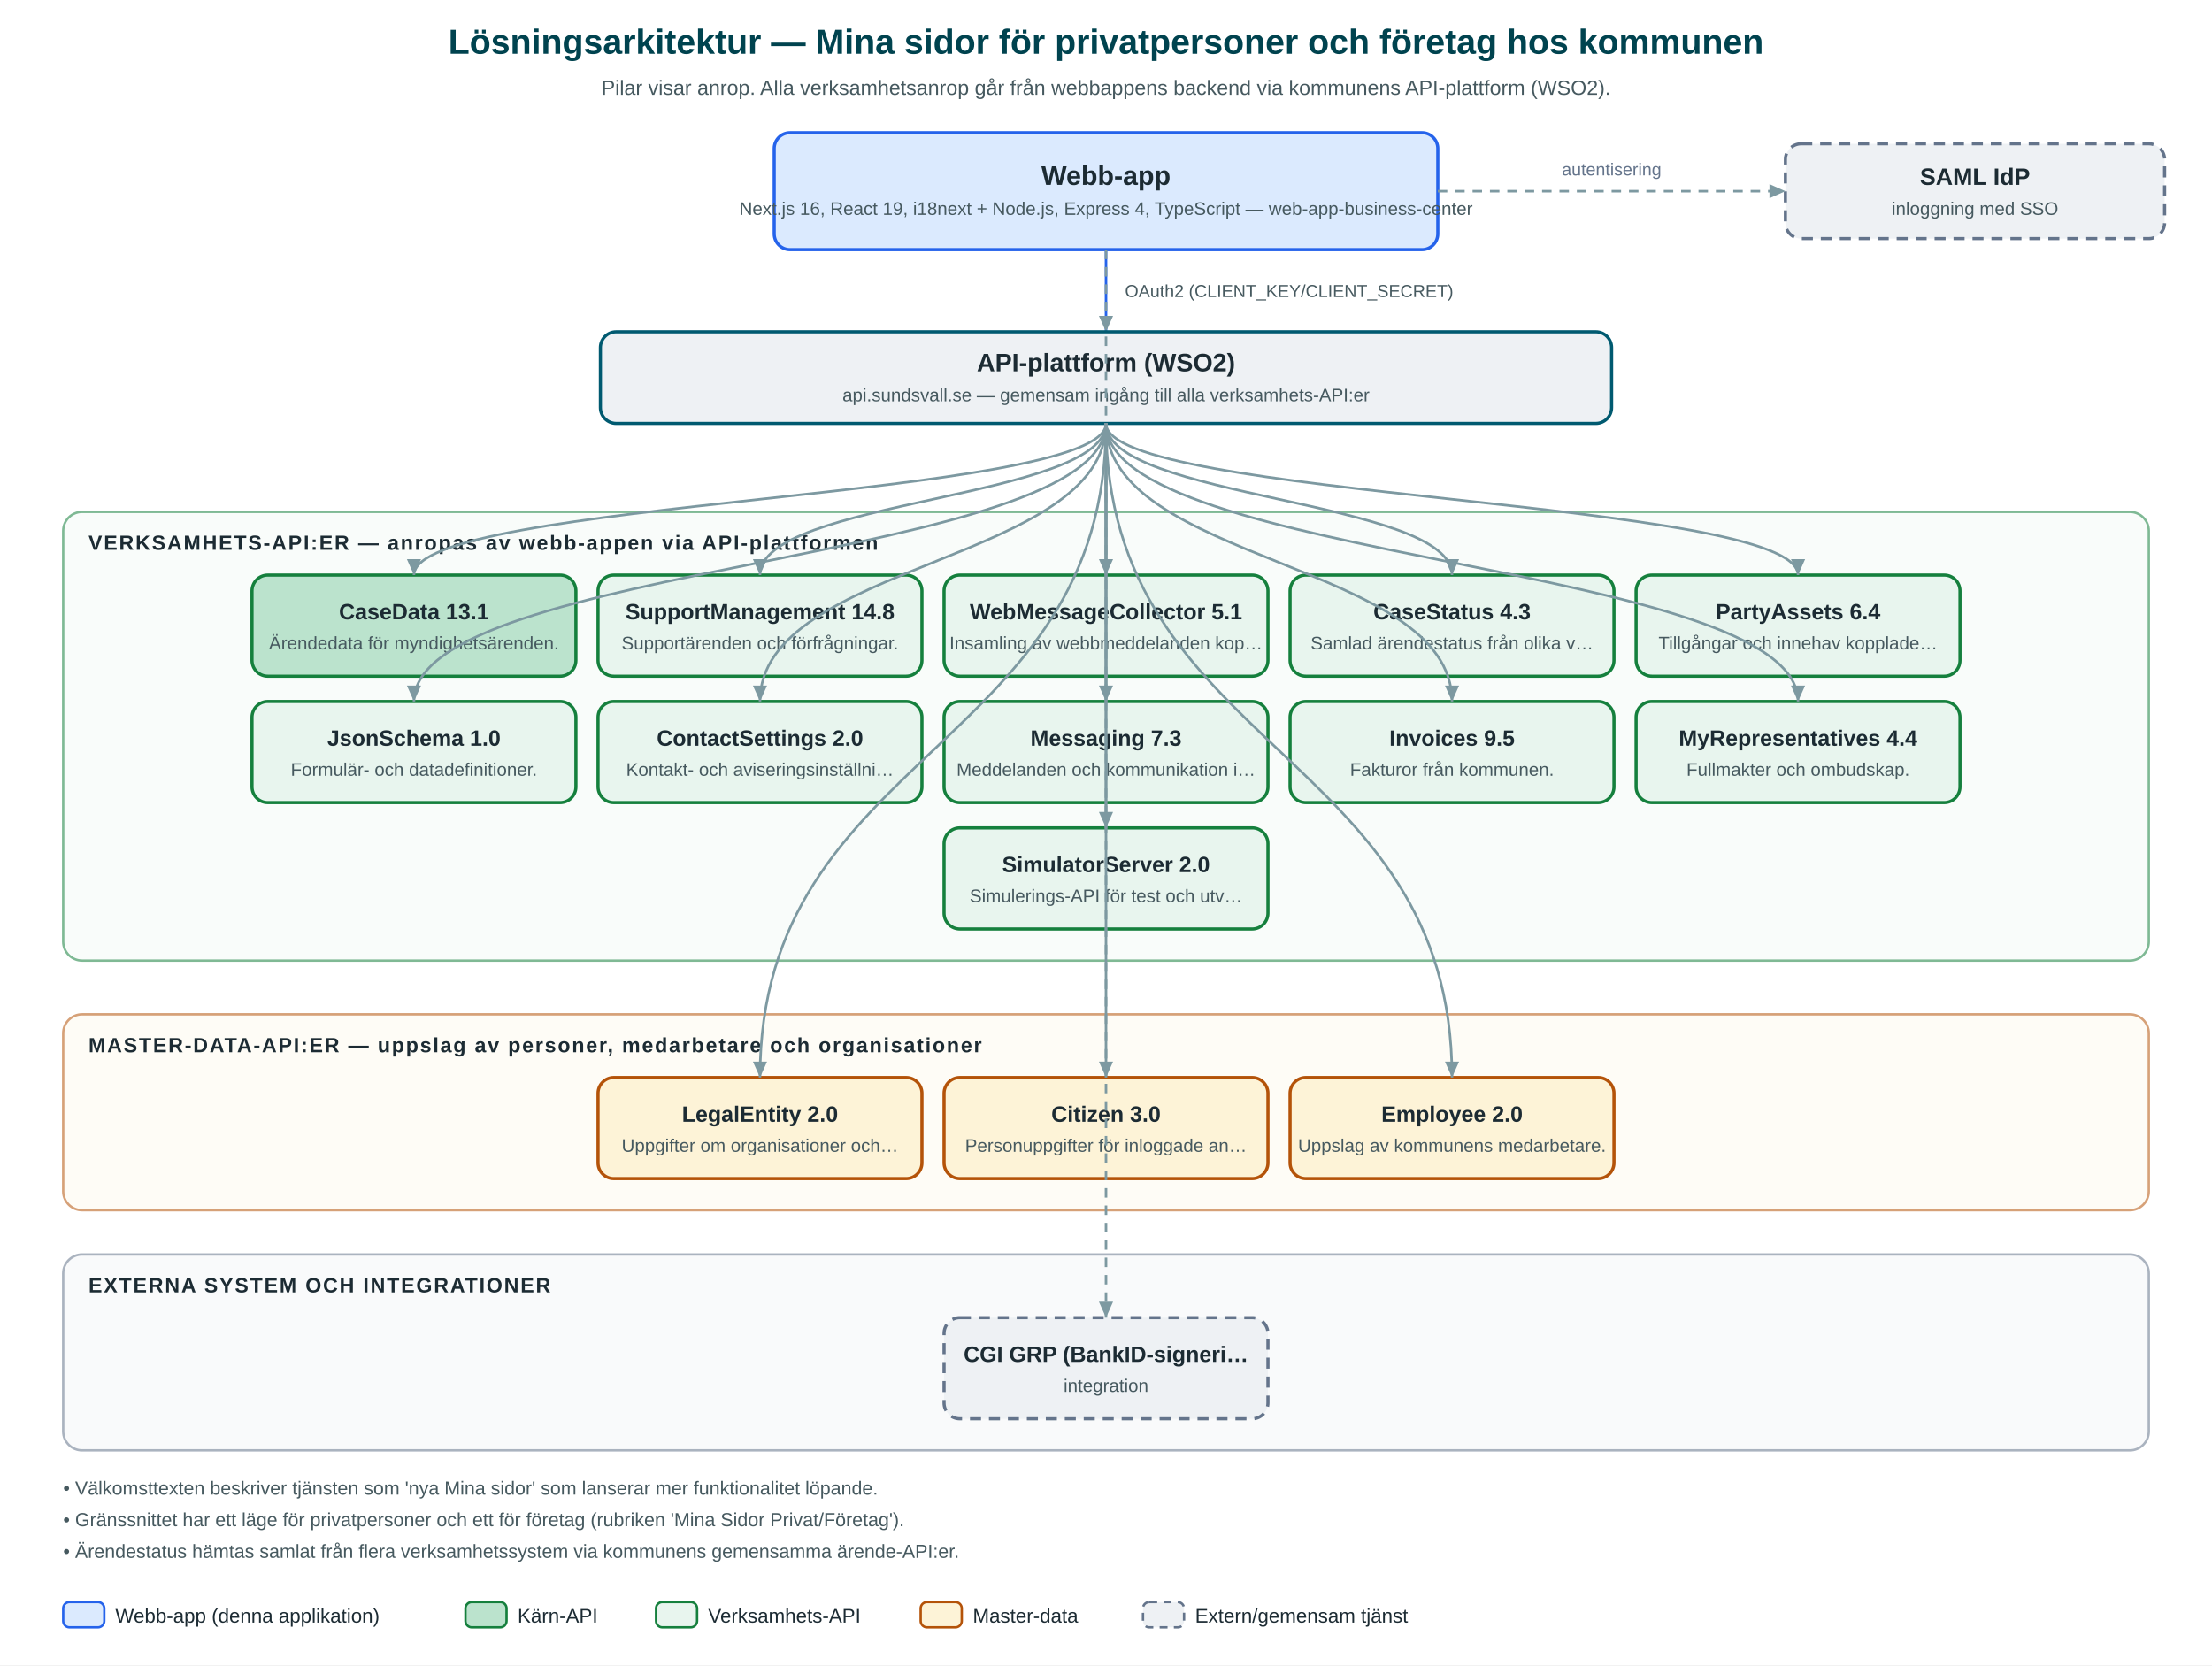
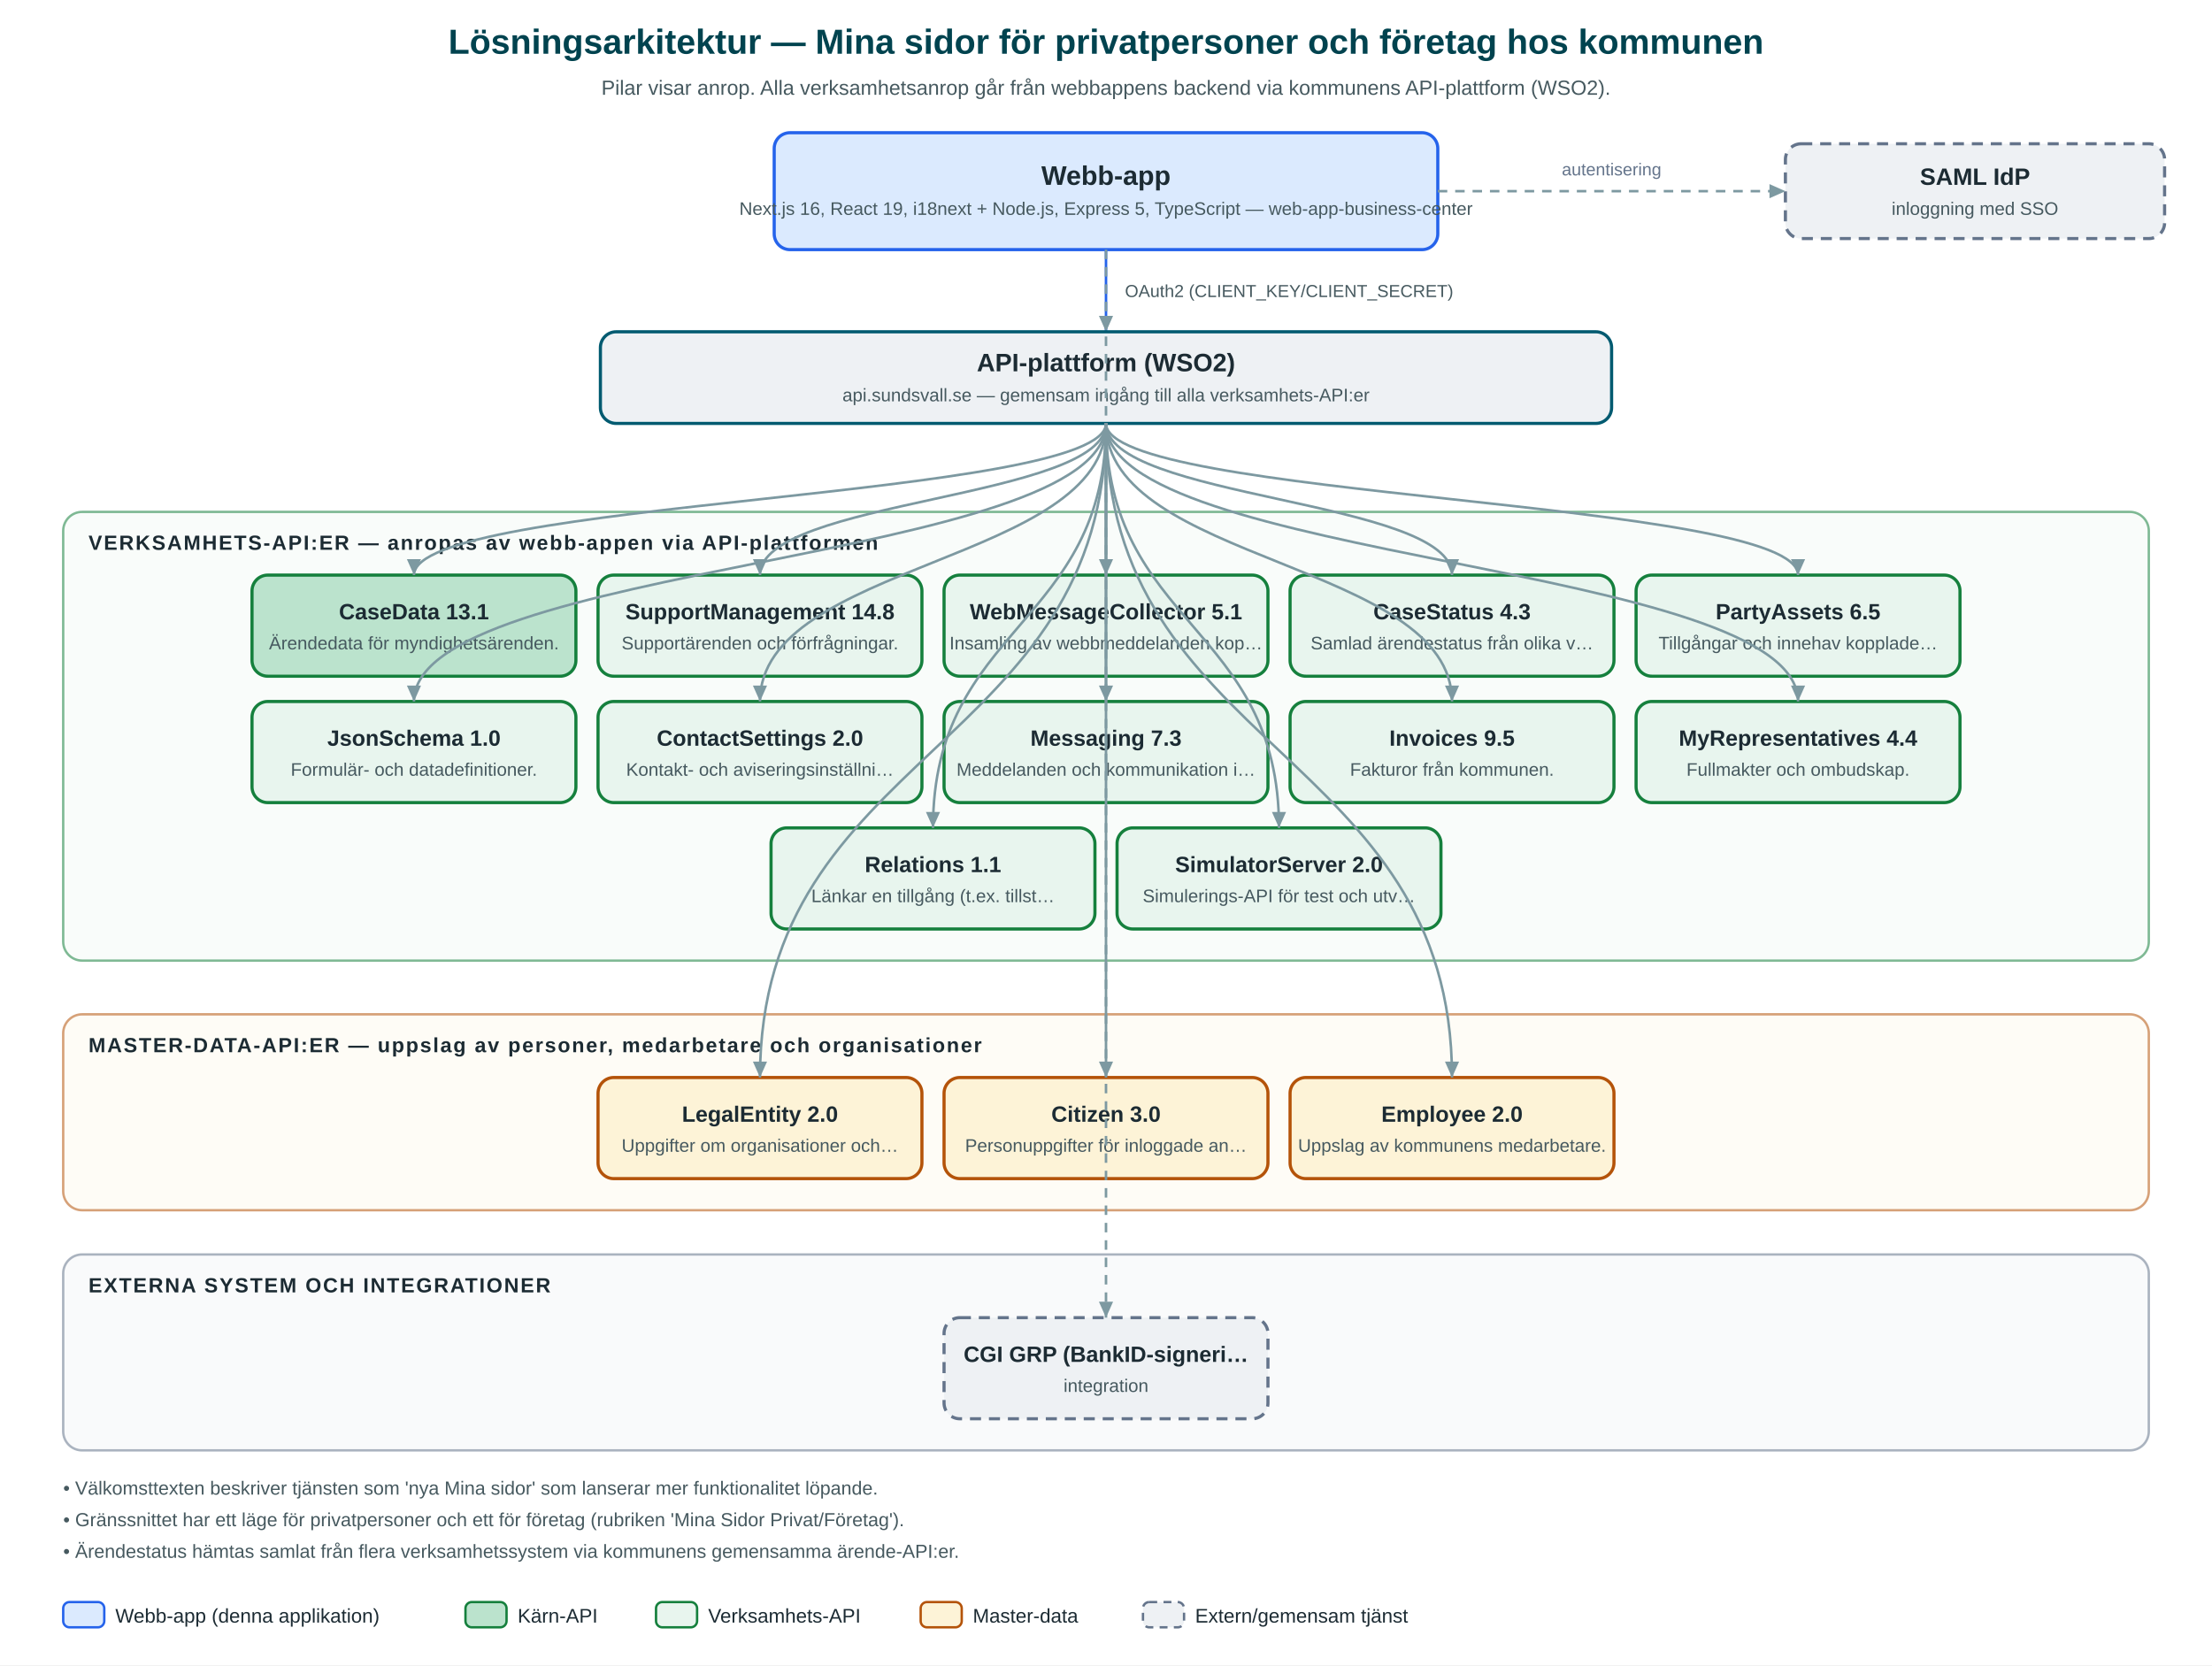
<svg xmlns="http://www.w3.org/2000/svg" viewBox="0 0 1400 1054" font-family="Segoe UI, Helvetica Neue, Arial, sans-serif" role="img" aria-label="Arkitekturdiagram för Mina sidor för privatpersoner och företag hos kommunen">
  <defs>
    <marker id="arr" viewBox="0 0 10 10" refX="9" refY="5" markerWidth="7" markerHeight="7" orient="auto-start-reverse">
      <path d="M 0 1 L 9 5 L 0 9 z" fill="#7d99a1" />
    </marker>
  </defs>
  <rect width="1400" height="1054" fill="#ffffff" />
  <text x="700.0" y="34" text-anchor="middle" font-size="22" font-weight="bold" fill="#00434f">Lösningsarkitektur — Mina sidor för privatpersoner och företag hos kommunen</text>
  <text x="700.0" y="60" text-anchor="middle" font-size="13" fill="#46595f">Pilar visar anrop. Alla verksamhetsanrop går från webbappens backend via kommunens API-plattform (WSO2).</text>
  <rect x="490.0" y="84" rx="10" width="420" height="74" fill="#dbeafe" stroke="#2563eb" stroke-width="2" />
  <text x="700.0" y="117.0" text-anchor="middle" font-size="17" font-weight="bold" fill="#1c2b33">Webb-app</text>
-   <text x="700.0" y="136.0" text-anchor="middle" font-size="11.5" fill="#46595f">Next.js 16, React 19, i18next + Node.js, Express 4, TypeScript — web-app-business-center</text>
+   <text x="700.0" y="136.0" text-anchor="middle" font-size="11.5" fill="#46595f">Next.js 16, React 19, i18next + Node.js, Express 5, TypeScript — web-app-business-center</text>
  <rect x="1130" y="91" rx="10" width="240" height="60" fill="#eef1f4" stroke="#64748b" stroke-width="2" stroke-dasharray="7,5" />
  <text x="1250.0" y="117.0" text-anchor="middle" font-size="15" font-weight="bold" fill="#1c2b33">SAML IdP</text>
  <text x="1250.0" y="136.0" text-anchor="middle" font-size="11.5" fill="#46595f">inloggning med SSO</text>
  <path d="M 910.0 121.0 L 1130 121.0" fill="none" stroke="#7d99a1" stroke-width="1.6" stroke-dasharray="6,5" marker-end="url(#arr)" />
  <text x="1020.0" y="111.0" text-anchor="middle" font-size="11" fill="#64748b">autentisering</text>
  <path d="M 700.0 158 L 700.0 210" fill="none" stroke="#2563eb" stroke-width="1.6" marker-end="url(#arr)" />
  <text x="712.0" y="188" font-size="11" fill="#46595f">OAuth2 (CLIENT_KEY/CLIENT_SECRET)</text>
  <rect x="380.0" y="210" rx="10" width="640" height="58" fill="#eef1f4" stroke="#005a70" stroke-width="2" />
  <text x="700.0" y="235.0" text-anchor="middle" font-size="16" font-weight="bold" fill="#1c2b33">API-plattform (WSO2)</text>
  <text x="700.0" y="254.0" text-anchor="middle" font-size="11.5" fill="#46595f">api.sundsvall.se — gemensam ingång till alla verksamhets-API:er</text>
  <rect x="40" y="324" rx="12" width="1320" height="284" fill="#f4faf6" stroke="#15803d" stroke-width="1.5" opacity="0.55" />
  <text x="56" y="348" font-size="13" font-weight="bold" letter-spacing="1" fill="#1c2b33">VERKSAMHETS-API:ER — anropas av webb-appen via API-plattformen</text>
  <rect x="159.5" y="364" rx="10" width="205" height="64" fill="#bbe3cd" stroke="#15803d" stroke-width="2" />
  <text x="262.0" y="392.0" text-anchor="middle" font-size="14" font-weight="bold" fill="#1c2b33">CaseData 13.1</text>
  <text x="262.0" y="411.0" text-anchor="middle" font-size="11.5" fill="#46595f">Ärendedata för myndighetsärenden.</text>
  <path d="M 700.0 268 C 700.0 316.0, 262.0 316.0, 262.0 364" fill="none" stroke="#7d99a1" stroke-width="1.6" marker-end="url(#arr)" />
  <rect x="378.5" y="364" rx="10" width="205" height="64" fill="#e8f5ee" stroke="#15803d" stroke-width="2" />
  <text x="481.0" y="392.0" text-anchor="middle" font-size="14" font-weight="bold" fill="#1c2b33">SupportManagement 14.8</text>
  <text x="481.0" y="411.0" text-anchor="middle" font-size="11.5" fill="#46595f">Supportärenden och förfrågningar.</text>
  <path d="M 700.0 268 C 700.0 316.0, 481.0 316.0, 481.0 364" fill="none" stroke="#7d99a1" stroke-width="1.6" marker-end="url(#arr)" />
  <rect x="597.5" y="364" rx="10" width="205" height="64" fill="#e8f5ee" stroke="#15803d" stroke-width="2" />
  <text x="700.0" y="392.0" text-anchor="middle" font-size="14" font-weight="bold" fill="#1c2b33">WebMessageCollector 5.1</text>
  <text x="700.0" y="411.0" text-anchor="middle" font-size="11.5" fill="#46595f">Insamling av webbmeddelanden kop…</text>
  <path d="M 700.0 268 C 700.0 316.0, 700.0 316.0, 700.0 364" fill="none" stroke="#7d99a1" stroke-width="1.6" marker-end="url(#arr)" />
  <rect x="816.5" y="364" rx="10" width="205" height="64" fill="#e8f5ee" stroke="#15803d" stroke-width="2" />
  <text x="919.0" y="392.0" text-anchor="middle" font-size="14" font-weight="bold" fill="#1c2b33">CaseStatus 4.3</text>
  <text x="919.0" y="411.0" text-anchor="middle" font-size="11.5" fill="#46595f">Samlad ärendestatus från olika v…</text>
  <path d="M 700.0 268 C 700.0 316.0, 919.0 316.0, 919.0 364" fill="none" stroke="#7d99a1" stroke-width="1.6" marker-end="url(#arr)" />
  <rect x="1035.5" y="364" rx="10" width="205" height="64" fill="#e8f5ee" stroke="#15803d" stroke-width="2" />
-   <text x="1138.0" y="392.0" text-anchor="middle" font-size="14" font-weight="bold" fill="#1c2b33">PartyAssets 6.4</text>
+   <text x="1138.0" y="392.0" text-anchor="middle" font-size="14" font-weight="bold" fill="#1c2b33">PartyAssets 6.5</text>
  <text x="1138.0" y="411.0" text-anchor="middle" font-size="11.5" fill="#46595f">Tillgångar och innehav kopplade…</text>
  <path d="M 700.0 268 C 700.0 316.0, 1138.0 316.0, 1138.0 364" fill="none" stroke="#7d99a1" stroke-width="1.6" marker-end="url(#arr)" />
  <rect x="159.5" y="444" rx="10" width="205" height="64" fill="#e8f5ee" stroke="#15803d" stroke-width="2" />
  <text x="262.0" y="472.0" text-anchor="middle" font-size="14" font-weight="bold" fill="#1c2b33">JsonSchema 1.0</text>
  <text x="262.0" y="491.0" text-anchor="middle" font-size="11.5" fill="#46595f">Formulär- och datadefinitioner.</text>
  <path d="M 700.0 268 C 700.0 356.0, 262.0 356.0, 262.0 444" fill="none" stroke="#7d99a1" stroke-width="1.6" marker-end="url(#arr)" />
  <rect x="378.5" y="444" rx="10" width="205" height="64" fill="#e8f5ee" stroke="#15803d" stroke-width="2" />
  <text x="481.0" y="472.0" text-anchor="middle" font-size="14" font-weight="bold" fill="#1c2b33">ContactSettings 2.0</text>
  <text x="481.0" y="491.0" text-anchor="middle" font-size="11.5" fill="#46595f">Kontakt- och aviseringsinställni…</text>
  <path d="M 700.0 268 C 700.0 356.0, 481.0 356.0, 481.0 444" fill="none" stroke="#7d99a1" stroke-width="1.6" marker-end="url(#arr)" />
  <rect x="597.5" y="444" rx="10" width="205" height="64" fill="#e8f5ee" stroke="#15803d" stroke-width="2" />
  <text x="700.0" y="472.0" text-anchor="middle" font-size="14" font-weight="bold" fill="#1c2b33">Messaging 7.3</text>
  <text x="700.0" y="491.0" text-anchor="middle" font-size="11.5" fill="#46595f">Meddelanden och kommunikation i…</text>
  <path d="M 700.0 268 C 700.0 356.0, 700.0 356.0, 700.0 444" fill="none" stroke="#7d99a1" stroke-width="1.6" marker-end="url(#arr)" />
  <rect x="816.5" y="444" rx="10" width="205" height="64" fill="#e8f5ee" stroke="#15803d" stroke-width="2" />
  <text x="919.0" y="472.0" text-anchor="middle" font-size="14" font-weight="bold" fill="#1c2b33">Invoices 9.5</text>
  <text x="919.0" y="491.0" text-anchor="middle" font-size="11.5" fill="#46595f">Fakturor från kommunen.</text>
  <path d="M 700.0 268 C 700.0 356.0, 919.0 356.0, 919.0 444" fill="none" stroke="#7d99a1" stroke-width="1.6" marker-end="url(#arr)" />
  <rect x="1035.5" y="444" rx="10" width="205" height="64" fill="#e8f5ee" stroke="#15803d" stroke-width="2" />
  <text x="1138.0" y="472.0" text-anchor="middle" font-size="14" font-weight="bold" fill="#1c2b33">MyRepresentatives 4.4</text>
  <text x="1138.0" y="491.0" text-anchor="middle" font-size="11.5" fill="#46595f">Fullmakter och ombudskap.</text>
  <path d="M 700.0 268 C 700.0 356.0, 1138.0 356.0, 1138.0 444" fill="none" stroke="#7d99a1" stroke-width="1.6" marker-end="url(#arr)" />
-   <rect x="597.5" y="524" rx="10" width="205" height="64" fill="#e8f5ee" stroke="#15803d" stroke-width="2" />
-   <text x="700.0" y="552.0" text-anchor="middle" font-size="14" font-weight="bold" fill="#1c2b33">SimulatorServer 2.0</text>
-   <text x="700.0" y="571.0" text-anchor="middle" font-size="11.5" fill="#46595f">Simulerings-API för test och utv…</text>
-   <path d="M 700.0 268 C 700.0 396.0, 700.0 396.0, 700.0 524" fill="none" stroke="#7d99a1" stroke-width="1.6" marker-end="url(#arr)" />
+   <rect x="488.0" y="524" rx="10" width="205" height="64" fill="#e8f5ee" stroke="#15803d" stroke-width="2" />
+   <text x="590.5" y="552.0" text-anchor="middle" font-size="14" font-weight="bold" fill="#1c2b33">Relations 1.1</text>
+   <text x="590.5" y="571.0" text-anchor="middle" font-size="11.5" fill="#46595f">Länkar en tillgång (t.ex. tillst…</text>
+   <path d="M 700.0 268 C 700.0 396.0, 590.5 396.0, 590.5 524" fill="none" stroke="#7d99a1" stroke-width="1.6" marker-end="url(#arr)" />
+   <rect x="707.0" y="524" rx="10" width="205" height="64" fill="#e8f5ee" stroke="#15803d" stroke-width="2" />
+   <text x="809.5" y="552.0" text-anchor="middle" font-size="14" font-weight="bold" fill="#1c2b33">SimulatorServer 2.0</text>
+   <text x="809.5" y="571.0" text-anchor="middle" font-size="11.5" fill="#46595f">Simulerings-API för test och utv…</text>
+   <path d="M 700.0 268 C 700.0 396.0, 809.5 396.0, 809.5 524" fill="none" stroke="#7d99a1" stroke-width="1.6" marker-end="url(#arr)" />
  <rect x="40" y="642" rx="12" width="1320" height="124" fill="#fdf9ef" stroke="#b45309" stroke-width="1.5" opacity="0.55" />
  <text x="56" y="666" font-size="13" font-weight="bold" letter-spacing="1" fill="#1c2b33">MASTER-DATA-API:ER — uppslag av personer, medarbetare och organisationer</text>
  <rect x="378.5" y="682" rx="10" width="205" height="64" fill="#fdf3d7" stroke="#b45309" stroke-width="2" />
  <text x="481.0" y="710.0" text-anchor="middle" font-size="14" font-weight="bold" fill="#1c2b33">LegalEntity 2.0</text>
  <text x="481.0" y="729.0" text-anchor="middle" font-size="11.5" fill="#46595f">Uppgifter om organisationer och…</text>
  <path d="M 700.0 268 C 700.0 475.0, 481.0 475.0, 481.0 682" fill="none" stroke="#7d99a1" stroke-width="1.6" marker-end="url(#arr)" />
  <rect x="597.5" y="682" rx="10" width="205" height="64" fill="#fdf3d7" stroke="#b45309" stroke-width="2" />
  <text x="700.0" y="710.0" text-anchor="middle" font-size="14" font-weight="bold" fill="#1c2b33">Citizen 3.0</text>
  <text x="700.0" y="729.0" text-anchor="middle" font-size="11.5" fill="#46595f">Personuppgifter för inloggade an…</text>
  <path d="M 700.0 268 C 700.0 475.0, 700.0 475.0, 700.0 682" fill="none" stroke="#7d99a1" stroke-width="1.6" marker-end="url(#arr)" />
  <rect x="816.5" y="682" rx="10" width="205" height="64" fill="#fdf3d7" stroke="#b45309" stroke-width="2" />
  <text x="919.0" y="710.0" text-anchor="middle" font-size="14" font-weight="bold" fill="#1c2b33">Employee 2.0</text>
  <text x="919.0" y="729.0" text-anchor="middle" font-size="11.5" fill="#46595f">Uppslag av kommunens medarbetare.</text>
  <path d="M 700.0 268 C 700.0 475.0, 919.0 475.0, 919.0 682" fill="none" stroke="#7d99a1" stroke-width="1.6" marker-end="url(#arr)" />
  <rect x="40" y="794" rx="12" width="1320" height="124" fill="#f4f5f7" stroke="#64748b" stroke-width="1.5" opacity="0.55" />
  <text x="56" y="818" font-size="13" font-weight="bold" letter-spacing="1" fill="#1c2b33">EXTERNA SYSTEM OCH INTEGRATIONER</text>
  <rect x="597.5" y="834" rx="10" width="205" height="64" fill="#eef1f4" stroke="#64748b" stroke-width="2" stroke-dasharray="7,5" />
  <text x="700.0" y="862.0" text-anchor="middle" font-size="14" font-weight="bold" fill="#1c2b33">CGI GRP (BankID-signeri…</text>
  <text x="700.0" y="881.0" text-anchor="middle" font-size="11.5" fill="#46595f">integration</text>
  <path d="M 700.0 158 C 700.0 496.0, 700.0 496.0, 700.0 834" fill="none" stroke="#7d99a1" stroke-width="1.6" stroke-dasharray="6,5" marker-end="url(#arr)" />
  <text x="40" y="946" font-size="12" fill="#46595f">• Välkomsttexten beskriver tjänsten som 'nya Mina sidor' som lanserar mer funktionalitet löpande.</text>
  <text x="40" y="966" font-size="12" fill="#46595f">• Gränssnittet har ett läge för privatpersoner och ett för företag (rubriken 'Mina Sidor Privat/Företag').</text>
  <text x="40" y="986" font-size="12" fill="#46595f">• Ärendestatus hämtas samlat från flera verksamhetssystem via kommunens gemensamma ärende-API:er.</text>
  <rect x="40" y="1014" width="26" height="16" rx="4" fill="#dbeafe" stroke="#2563eb" stroke-width="1.5" />
  <text x="73" y="1027" font-size="12.5" fill="#1c2b33">Webb-app (denna applikation)</text>
  <rect x="294.6" y="1014" width="26" height="16" rx="4" fill="#bbe3cd" stroke="#15803d" stroke-width="1.5" />
  <text x="327.6" y="1027" font-size="12.5" fill="#1c2b33">Kärn-API</text>
  <rect x="415.2" y="1014" width="26" height="16" rx="4" fill="#e8f5ee" stroke="#15803d" stroke-width="1.5" />
  <text x="448.2" y="1027" font-size="12.5" fill="#1c2b33">Verksamhets-API</text>
  <rect x="582.7" y="1014" width="26" height="16" rx="4" fill="#fdf3d7" stroke="#b45309" stroke-width="1.5" />
  <text x="615.7" y="1027" font-size="12.5" fill="#1c2b33">Master-data</text>
  <rect x="723.4" y="1014" width="26" height="16" rx="4" fill="#eef1f4" stroke="#64748b" stroke-width="1.5" stroke-dasharray="5,4" />
  <text x="756.4" y="1027" font-size="12.5" fill="#1c2b33">Extern/gemensam tjänst</text>
</svg>
